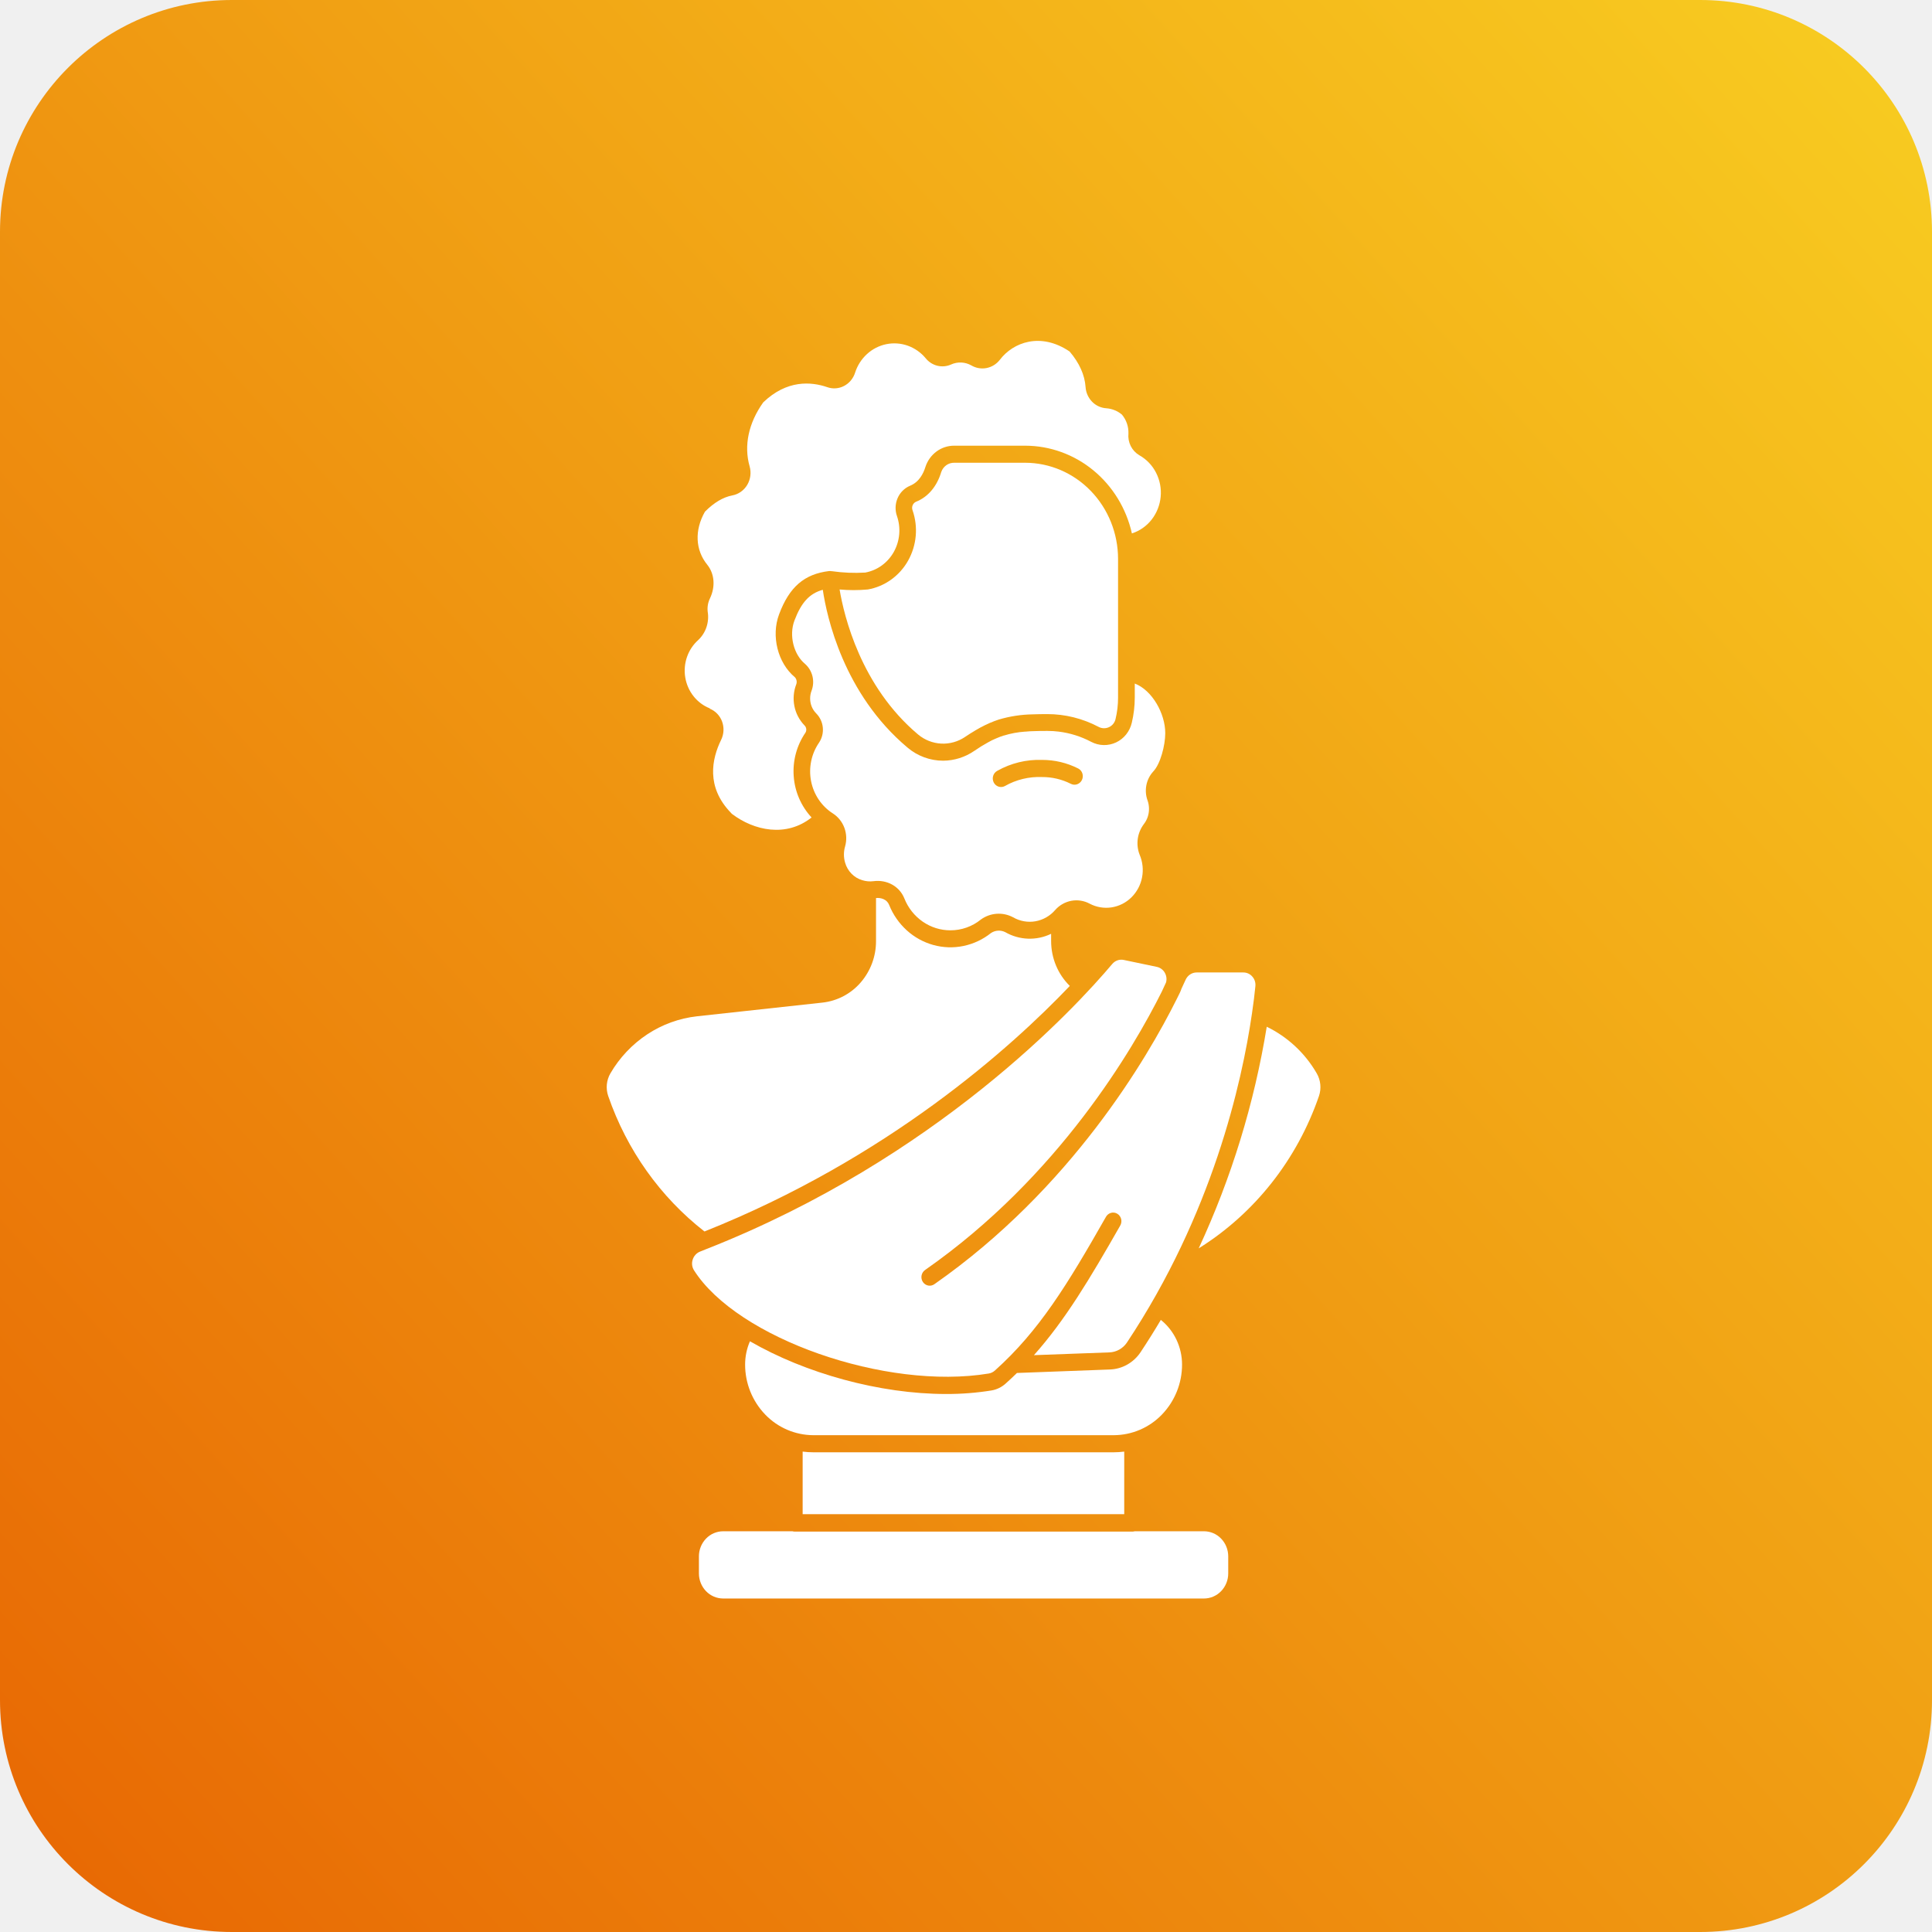
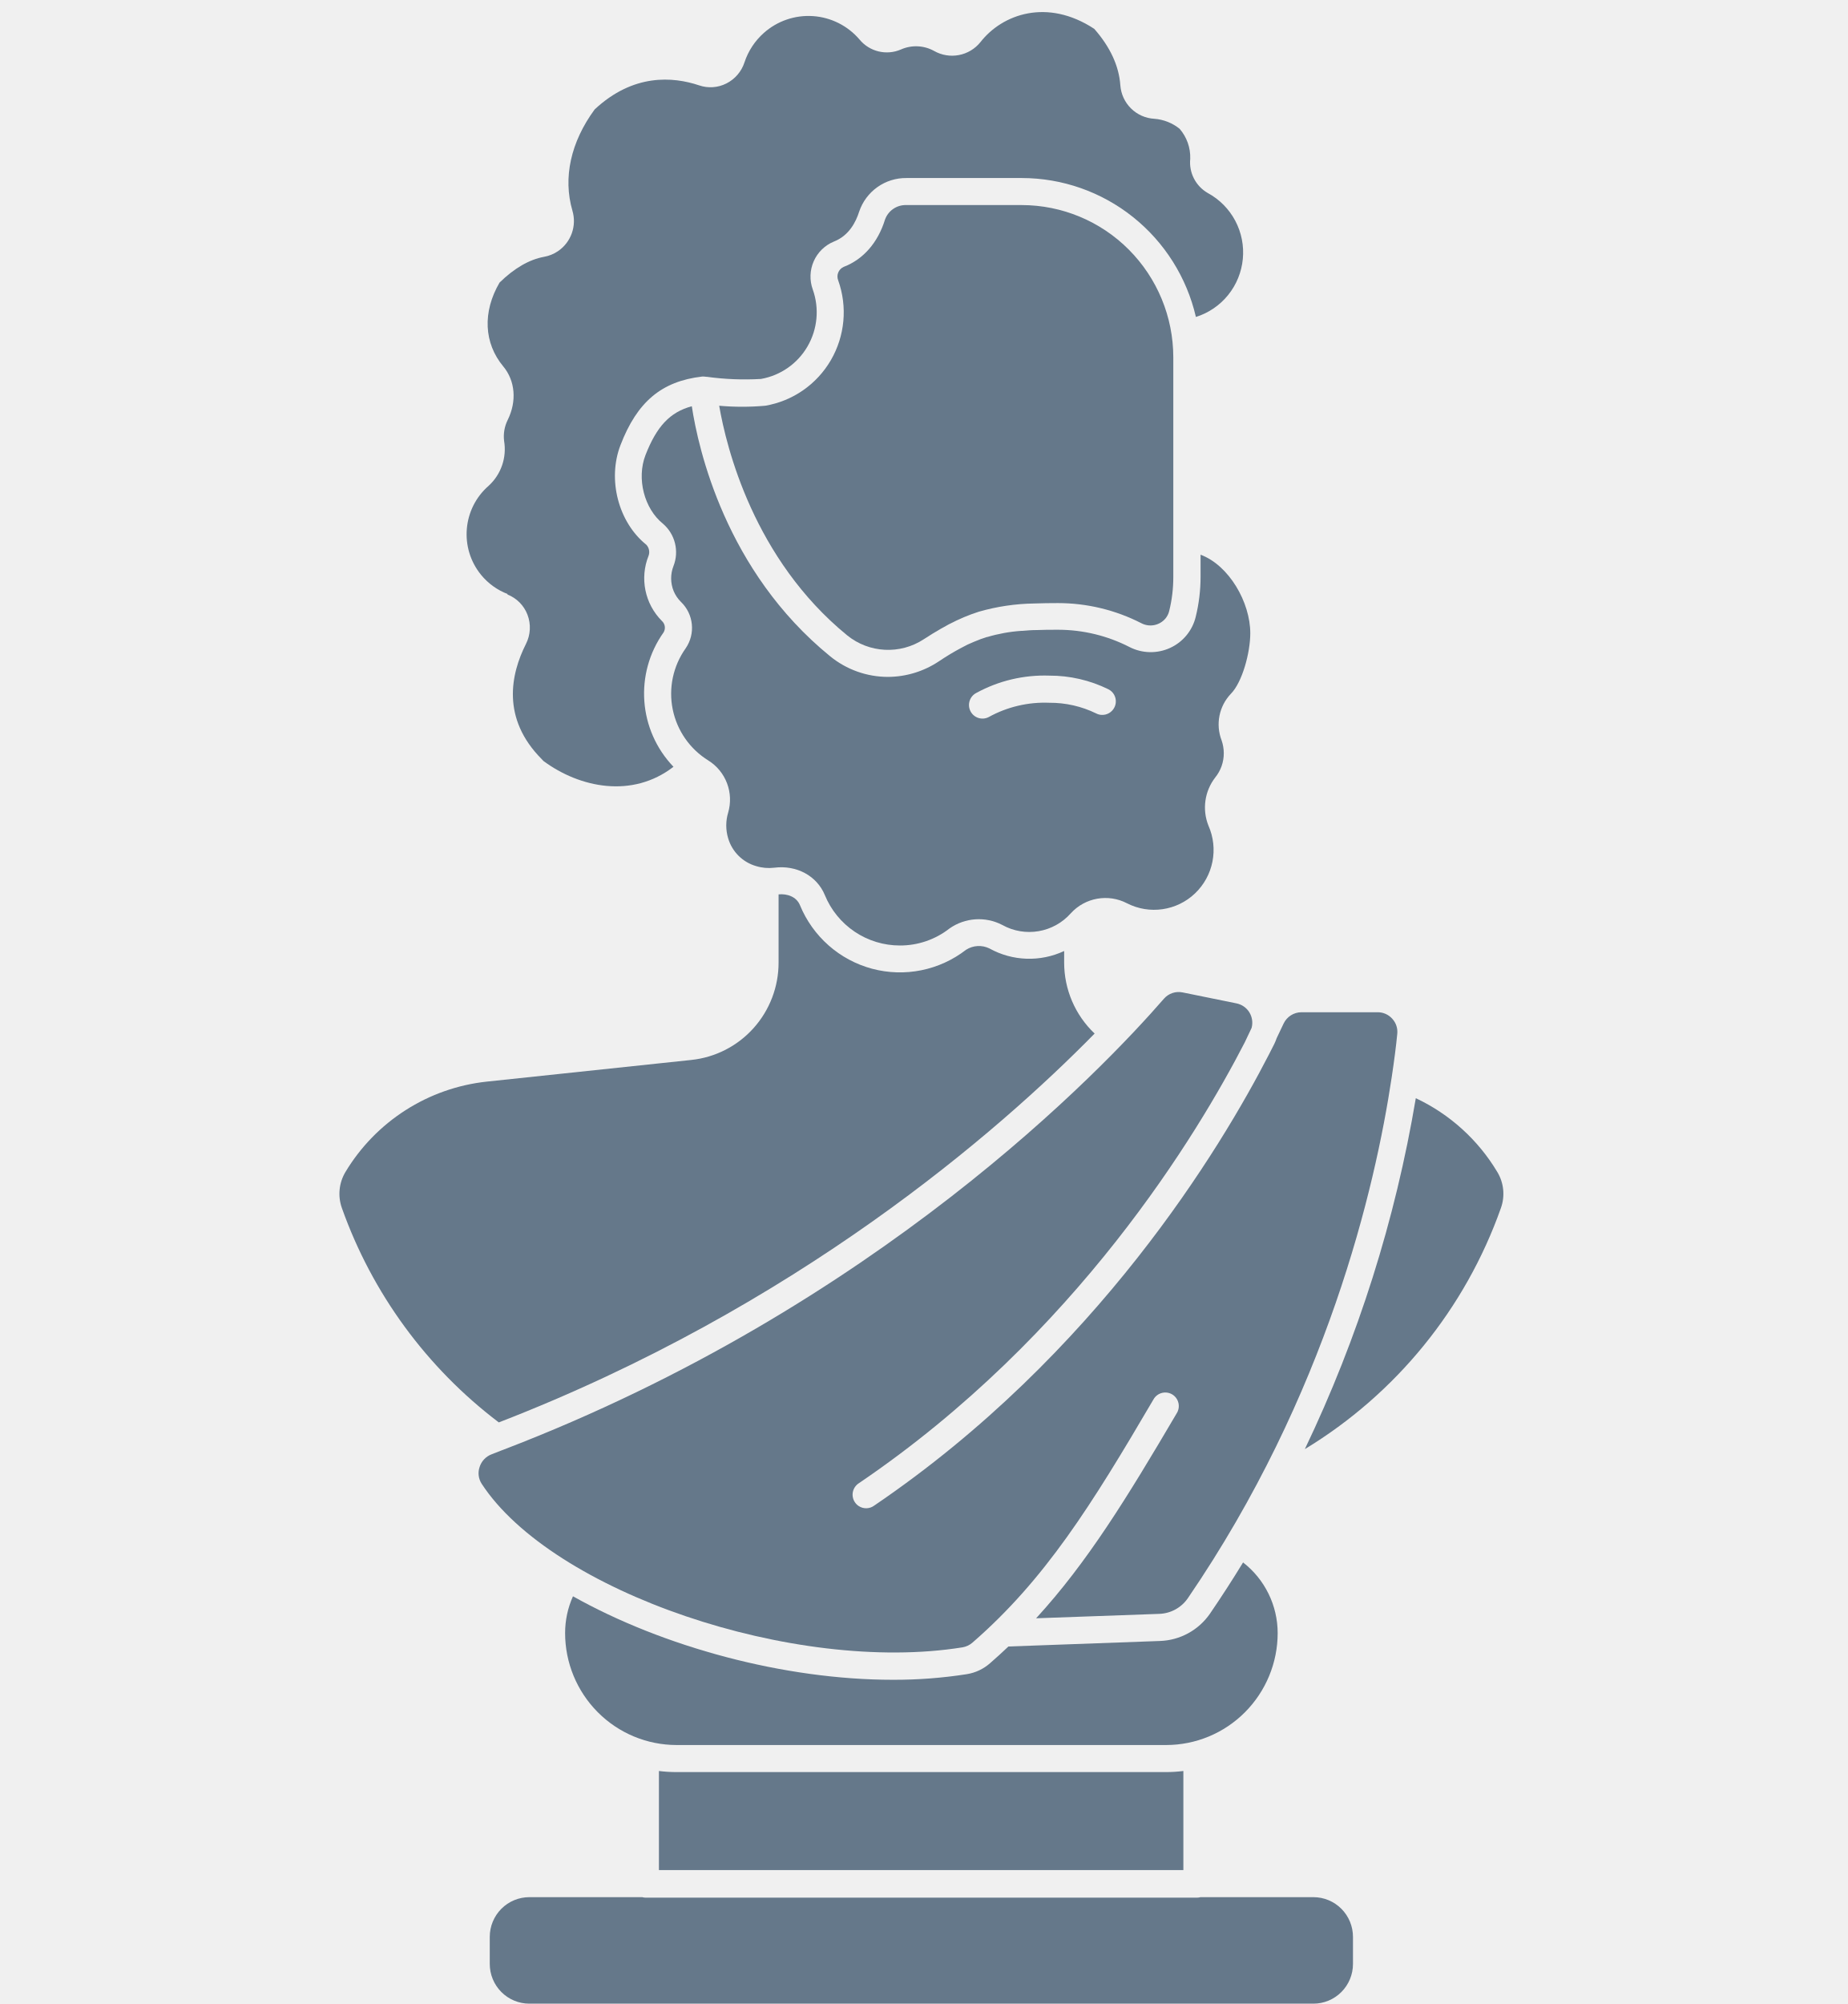
- <svg xmlns="http://www.w3.org/2000/svg" width="200" height="200" viewBox="0 0 200 200" fill="none">
-   <rect width="200" height="200" rx="24" fill="url(#r4o06xj0ka)" />
-   <g clip-path="url(#q02qm179rb)">
-     <g clip-path="url(#guj3smxcjc)" fill="#fff">
-       <path d="M102.361 142.185c.232-.04.45-.146.627-.306 4.602-4.118 7.535-8.946 11.478-15.872a.865.865 0 0 1 .525-.447.826.826 0 0 1 .675.088.856.856 0 0 1 .257.241.921.921 0 0 1 .145.326.928.928 0 0 1-.123.692c-3.151 5.518-5.676 9.746-8.913 13.379l7.813-.288c.357-.012.707-.11 1.021-.286a2.33 2.33 0 0 0 .79-.727c8.832-13.296 11.893-26.822 12.948-34.071.159-1.088.279-2.037.352-2.819.019-.18.002-.361-.052-.533a1.271 1.271 0 0 0-.261-.463 1.215 1.215 0 0 0-.935-.43h-4.836a1.226 1.226 0 0 0-.667.202c-.2.131-.36.317-.463.537l-.441.955a3.34 3.34 0 0 1-.15.378c-.106.217-.221.45-.341.69-3.025 6.06-10.925 19.609-25.05 29.485a.861.861 0 0 1-.313.153.824.824 0 0 1-.669-.116.87.87 0 0 1-.247-.25.907.907 0 0 1-.127-.69.899.899 0 0 1 .396-.569c13.788-9.636 21.509-22.871 24.475-28.804l.436-.946a1.322 1.322 0 0 0-.144-1.019 1.264 1.264 0 0 0-.35-.381 1.223 1.223 0 0 0-.469-.205l-3.418-.716a1.205 1.205 0 0 0-.647.041c-.208.073-.394.201-.539.372-3.859 4.577-18.205 20.123-41.944 29.488a.57.57 0 0 1-.098.037c-.209.084-.415.171-.625.251-.182.07-.347.183-.48.329a1.328 1.328 0 0 0-.293.514 1.302 1.302 0 0 0 .132 1.085c4.473 7.062 19.873 12.461 30.525 10.695zM124.634 158.516h-7.169a.74.74 0 0 1-.214.032H82.247a.746.746 0 0 1-.215-.032h-7.169a2.47 2.47 0 0 0-1.776.761 2.643 2.643 0 0 0-.735 1.836v1.767c0 .688.264 1.349.735 1.836a2.47 2.47 0 0 0 1.776.761h49.771c.666 0 1.305-.274 1.776-.761a2.643 2.643 0 0 0 .736-1.836v-1.767c0-.688-.265-1.349-.736-1.836a2.471 2.471 0 0 0-1.776-.761z" />
-       <path d="M110.746 102.063a6.398 6.398 0 0 1-1.43-2.115 6.587 6.587 0 0 1-.504-2.528v-.753a5.083 5.083 0 0 1-4.744-.168 1.471 1.471 0 0 0-1.481.087 6.77 6.77 0 0 1-2.844 1.34 6.648 6.648 0 0 1-3.123-.1 6.798 6.798 0 0 1-2.756-1.522 7.101 7.101 0 0 1-1.82-2.627c-.229-.577-.837-.765-1.359-.713v4.456a6.521 6.521 0 0 1-1.588 4.287 6.116 6.116 0 0 1-3.956 2.082l-12.987 1.417a11.709 11.709 0 0 0-5.148 1.866 12.201 12.201 0 0 0-3.813 4.035 2.836 2.836 0 0 0-.228 2.361c1.925 5.578 5.388 10.45 9.962 14.014 18.922-7.541 31.711-19.009 37.819-25.419zM122.365 141.253a6.015 6.015 0 0 0-.58-2.572c-.381-.8-.933-1.5-1.616-2.046a78.089 78.089 0 0 1-2.104 3.354 4.066 4.066 0 0 1-1.378 1.277 3.925 3.925 0 0 1-1.786.503l-9.627.361c-.377.367-.762.733-1.164 1.091a2.9 2.9 0 0 1-1.476.719c-1.553.25-3.122.372-4.694.366-6.9 0-14.583-2.147-20.306-5.457-.33.756-.5 1.577-.5 2.407a7.451 7.451 0 0 0 2.073 5.17 6.96 6.96 0 0 0 4.999 2.145h31.086a6.965 6.965 0 0 0 5-2.146 7.45 7.45 0 0 0 2.073-5.172zM73.47 73.36c.29.117.554.294.773.522.22.228.391.5.503.8a2.423 2.423 0 0 1-.095 1.908c-.965 1.965-1.577 4.871.999 7.535.028.028.059.06.087.095l.022.026c2.31 1.757 5.642 2.459 8.254.378a7.002 7.002 0 0 1-1.849-4.278 7.065 7.065 0 0 1 1.224-4.513.615.615 0 0 0-.117-.75 3.975 3.975 0 0 1-1.038-1.998 4.058 4.058 0 0 1 .2-2.258.724.724 0 0 0-.142-.716c-1.777-1.469-2.483-4.271-1.64-6.516 1.057-2.831 2.606-4.17 5.176-4.48a.347.347 0 0 1 .056 0h.072l.129.015h.039c1.14.163 2.294.21 3.443.142a4.2 4.2 0 0 0 1.707-.728 4.37 4.37 0 0 0 1.25-1.404 4.565 4.565 0 0 0 .332-3.712 2.552 2.552 0 0 1 .06-1.848 2.43 2.43 0 0 1 1.28-1.29c.958-.383 1.396-1.275 1.605-1.956a3.226 3.226 0 0 1 1.155-1.602 3.054 3.054 0 0 1 1.845-.594h7.333c2.562.004 5.046.903 7.051 2.552 2.005 1.648 3.411 3.95 3.991 6.53a4.268 4.268 0 0 0 2.042-1.43 4.543 4.543 0 0 0 .454-4.862 4.34 4.34 0 0 0-1.74-1.809 2.28 2.28 0 0 1-.879-.948 2.375 2.375 0 0 1-.237-1.291 2.905 2.905 0 0 0-.672-1.96 2.851 2.851 0 0 0-1.605-.655 2.256 2.256 0 0 1-1.481-.674 2.406 2.406 0 0 1-.679-1.519c-.086-1.258-.641-2.5-1.654-3.685-2.986-2.02-5.835-.967-7.225.865-.345.441-.831.741-1.37.847a2.252 2.252 0 0 1-1.574-.27 2.313 2.313 0 0 0-2.098-.097c-.448.2-.947.246-1.422.129-.475-.117-.9-.39-1.213-.779a4.275 4.275 0 0 0-1.846-1.295 4.143 4.143 0 0 0-2.226-.158 4.223 4.223 0 0 0-2 1.023 4.439 4.439 0 0 0-1.23 1.925 2.378 2.378 0 0 1-.441.81c-.197.236-.438.43-.709.57a2.175 2.175 0 0 1-1.727.124c-1.675-.578-4.186-.78-6.633 1.572-1.524 2.136-2.018 4.476-1.412 6.615a2.455 2.455 0 0 1-.246 1.93 2.34 2.34 0 0 1-.667.718 2.253 2.253 0 0 1-.893.373c-.94.18-1.889.745-2.818 1.683-1.091 1.919-.996 3.962.237 5.483.76.94.865 2.28.28 3.498a2.483 2.483 0 0 0-.23 1.37 3.332 3.332 0 0 1-.125 1.59c-.17.51-.46.97-.846 1.334a4.192 4.192 0 0 0-1.173 1.762 4.32 4.32 0 0 0-.177 2.131 4.25 4.25 0 0 0 .864 1.944c.447.56 1.025.99 1.68 1.248l-.013.028zM84.206 150.341c-.373 0-.746-.024-1.116-.072v6.475h33.29v-6.475a8.84 8.84 0 0 1-1.102.072H84.206zM136.304 111.107a12.078 12.078 0 0 0-5.171-4.819 88.016 88.016 0 0 1-7.043 22.94c5.784-3.609 10.181-9.178 12.446-15.76a2.856 2.856 0 0 0-.232-2.361z" />
-       <path d="M89.831 61.023c-.97.089-1.946.089-2.916 0 .458 2.733 2.19 10.014 8.12 15.007a4.06 4.06 0 0 0 2.395.947 4.037 4.037 0 0 0 2.475-.693c.377-.254.734-.48 1.077-.681l.209-.119.296-.17.257-.13.234-.121.226-.104c.084-.04.171-.084.257-.118.313-.135.625-.253.938-.355a13.05 13.05 0 0 1 3.521-.537c.466-.017.957-.026 1.496-.026 1.843 0 3.66.452 5.302 1.319a1.216 1.216 0 0 0 1.763-.808c.173-.72.26-1.46.26-2.202v-14.38c-.003-2.638-1.018-5.167-2.822-7.032-1.803-1.865-4.249-2.913-6.8-2.916h-7.32a1.362 1.362 0 0 0-.83.248c-.245.172-.431.42-.53.707-.447 1.492-1.376 2.598-2.621 3.085a.68.68 0 0 0-.346.37.711.711 0 0 0-.003.514 6.386 6.386 0 0 1-.467 5.218 6.115 6.115 0 0 1-1.766 1.968c-.72.514-1.541.859-2.405 1.01z" />
-       <path d="M120.627 75.894c0-2.02-1.348-4.441-3.156-5.134v1.443c0 .885-.104 1.767-.31 2.626a3.052 3.052 0 0 1-.583 1.202c-.28.35-.633.63-1.032.819a2.885 2.885 0 0 1-2.587-.055 9.74 9.74 0 0 0-3.349-1.057 9.333 9.333 0 0 0-1.172-.072c-.494 0-.94 0-1.359.02-.321 0-.628.026-.918.052h-.061a9.661 9.661 0 0 0-2.171.404h-.023c-.131.044-.262.087-.393.136l-.112.046c-.1.04-.2.078-.301.124-.1.047-.179.081-.279.124l-.151.07-.279.15-.139.075c-.438.24-.899.522-1.395.865a5.75 5.75 0 0 1-3.224 1.016 5.703 5.703 0 0 1-3.677-1.35c-6.647-5.576-8.372-13.581-8.78-16.343-1.394.387-2.232 1.325-2.94 3.195-.572 1.53-.084 3.5 1.116 4.49.373.333.638.777.756 1.272a2.538 2.538 0 0 1-.095 1.49 2.258 2.258 0 0 0 .011 1.636c.106.263.262.501.458.701a2.414 2.414 0 0 1 .304 3.042 5.203 5.203 0 0 0-.812 1.907 5.287 5.287 0 0 0-.01 2.084c.136.688.407 1.34.797 1.915.39.575.889 1.06 1.468 1.427.54.348.955.87 1.182 1.484a3.11 3.11 0 0 1 .073 1.922 2.98 2.98 0 0 0 0 1.679c.124.434.352.828.663 1.146.31.318.694.55 1.115.672.371.117.762.152 1.147.104 1.417-.188 2.71.534 3.212 1.79a5.29 5.29 0 0 0 1.898 2.397c.849.587 1.847.9 2.868.898a4.982 4.982 0 0 0 3.145-1.111 3.146 3.146 0 0 1 3.348-.234 3.437 3.437 0 0 0 2.308.41 3.505 3.505 0 0 0 2.048-1.172 2.955 2.955 0 0 1 1.675-.95 2.893 2.893 0 0 1 1.889.298 3.671 3.671 0 0 0 2.26.386 3.732 3.732 0 0 0 2.06-1.034 3.949 3.949 0 0 0 1.106-2.074 4.038 4.038 0 0 0-.255-2.354 3.287 3.287 0 0 1 .429-3.146c.355-.449.547-1.01.544-1.59 0-.284-.046-.566-.136-.834a2.97 2.97 0 0 1-.137-1.614 2.92 2.92 0 0 1 .725-1.436c.723-.756 1.231-2.69 1.231-3.957zm-8.628 4.854a.877.877 0 0 1-.498.442.829.829 0 0 1-.655-.052 6.513 6.513 0 0 0-2.977-.699 7.177 7.177 0 0 0-3.854.938.832.832 0 0 1-.655.051.865.865 0 0 1-.497-.443.913.913 0 0 1-.049-.677.879.879 0 0 1 .428-.515 8.81 8.81 0 0 1 4.627-1.128c1.3-.005 2.583.3 3.75.891a.862.862 0 0 1 .43.514.911.911 0 0 1-.05.678z" />
-     </g>
+ <svg xmlns="http://www.w3.org/2000/svg" width="154" height="167" viewBox="0 0 154 167" fill="none">
+   <g clip-path="url(#ggh0u2t2pa)" fill="#65788A">
+     <path d="M80.231 137.278a1.67 1.67 0 0 0 .825-.39c6.042-5.25 9.894-11.405 15.071-20.234a1.133 1.133 0 0 1 1.145-.605 1.124 1.124 0 0 1 .959.871 1.14 1.14 0 0 1-.162.882c-4.137 7.034-7.453 12.424-11.704 17.055l10.26-.368a3.013 3.013 0 0 0 2.379-1.291c11.598-16.949 15.617-34.192 17.003-43.433.208-1.387.366-2.597.461-3.594a1.612 1.612 0 0 0-.41-1.27 1.626 1.626 0 0 0-1.228-.548h-6.35a1.655 1.655 0 0 0-1.484.942l-.579 1.218a4.184 4.184 0 0 1-.198.482c-.139.276-.289.574-.447.879-3.972 7.726-14.346 24.998-32.895 37.587a1.128 1.128 0 0 1-1.29.048 1.133 1.133 0 0 1-.305-1.615c.09-.124.203-.23.334-.309 18.106-12.284 28.245-29.155 32.141-36.72l.571-1.206a1.66 1.66 0 0 0-.188-1.299 1.649 1.649 0 0 0-1.076-.746l-4.489-.913a1.628 1.628 0 0 0-1.557.527c-5.068 5.834-23.907 25.653-55.08 37.591a.822.822 0 0 1-.128.047c-.275.107-.546.217-.82.321a1.67 1.67 0 0 0-1.016 1.074 1.614 1.614 0 0 0 .173 1.383c5.873 9.002 26.097 15.886 40.084 13.634zM109.48 158.097h-9.413c-.092.027-.187.04-.283.041H53.818a1.036 1.036 0 0 1-.282-.041h-9.414c-.874 0-1.713.349-2.332.97a3.318 3.318 0 0 0-.966 2.341v2.252c0 .878.348 1.72.966 2.341.619.621 1.458.97 2.332.97h65.358a3.29 3.29 0 0 0 2.332-.97 3.315 3.315 0 0 0 .966-2.341v-2.252c0-.878-.347-1.72-.966-2.341a3.29 3.29 0 0 0-2.332-.97z" />
+     <path d="M91.243 86.13a8.15 8.15 0 0 1-2.54-5.92v-.96a6.847 6.847 0 0 1-6.23-.213 1.987 1.987 0 0 0-1.945.11 9 9 0 0 1-7.835 1.581 9.007 9.007 0 0 1-3.62-1.94 9.054 9.054 0 0 1-2.389-3.349c-.3-.735-1.1-.975-1.785-.908v5.68a8.17 8.17 0 0 1-2.085 5.465 8.109 8.109 0 0 1-5.196 2.654l-17.054 1.806a15.673 15.673 0 0 0-6.76 2.38 15.747 15.747 0 0 0-5.006 5.144 3.535 3.535 0 0 0-.3 3.009 38.614 38.614 0 0 0 13.081 17.865c24.848-9.613 41.642-24.233 49.664-32.404zM106.501 136.089a7.46 7.46 0 0 0-2.884-5.886 99.849 99.849 0 0 1-2.763 4.275 5.282 5.282 0 0 1-4.155 2.27l-12.642.46c-.495.467-1 .934-1.528 1.39a3.848 3.848 0 0 1-1.939.916c-2.039.319-4.1.475-6.163.468-9.062 0-19.15-2.737-26.666-6.957a7.441 7.441 0 0 0-.656 3.068 9.352 9.352 0 0 0 2.722 6.591 9.276 9.276 0 0 0 6.564 2.735h40.82a9.28 9.28 0 0 0 6.567-2.736 9.354 9.354 0 0 0 2.723-6.594zM42.294 49.54a2.932 2.932 0 0 1 1.674 1.685 3.009 3.009 0 0 1-.124 2.431c-1.268 2.506-2.07 6.21 1.312 9.606.036.037.077.077.113.121l.03.033c3.034 2.241 7.409 3.135 10.839.483a8.811 8.811 0 0 1-.82-11.206.764.764 0 0 0-.155-.957 5.033 5.033 0 0 1-1.1-5.426.897.897 0 0 0-.186-.913c-2.334-1.872-3.261-5.445-2.155-8.307 1.39-3.609 3.423-5.316 6.798-5.71a.472.472 0 0 1 .073 0h.095l.169.019h.051c1.498.207 3.012.267 4.522.18a5.605 5.605 0 0 0 3.884-2.717 5.654 5.654 0 0 0 .436-4.733 3.164 3.164 0 0 1 .077-2.355 3.146 3.146 0 0 1 1.682-1.644c1.257-.489 1.832-1.626 2.107-2.494a4.12 4.12 0 0 1 1.517-2.042 4.093 4.093 0 0 1 2.422-.758h9.63a14.87 14.87 0 0 1 9.26 3.253 14.973 14.973 0 0 1 5.24 8.325 5.605 5.605 0 0 0 2.682-1.824 5.648 5.648 0 0 0 .596-6.198 5.618 5.618 0 0 0-2.285-2.305 2.94 2.94 0 0 1-1.465-2.854 3.633 3.633 0 0 0-.883-2.498 3.802 3.802 0 0 0-2.107-.836 3 3 0 0 1-1.945-.86 3.022 3.022 0 0 1-.892-1.936c-.113-1.604-.843-3.186-2.173-4.698-3.92-2.575-7.662-1.232-9.487 1.104a3.035 3.035 0 0 1-3.866.736 3.105 3.105 0 0 0-2.755-.125 2.953 2.953 0 0 1-3.46-.828 5.596 5.596 0 0 0-7.974-.549 5.642 5.642 0 0 0-1.615 2.455 3.004 3.004 0 0 1-1.51 1.758 2.922 2.922 0 0 1-2.268.158c-2.199-.735-5.497-.993-8.71 2.005-2.001 2.723-2.65 5.706-1.855 8.433a3.037 3.037 0 0 1-1.198 3.376c-.353.24-.753.402-1.172.475-1.235.228-2.481.95-3.702 2.145-1.432 2.447-1.308 5.051.312 6.99.997 1.2 1.136 2.906.366 4.459a3.089 3.089 0 0 0-.3 1.747 4.129 4.129 0 0 1-1.275 3.727 5.355 5.355 0 0 0-.638 7.441 5.315 5.315 0 0 0 2.206 1.59l-.018.038zM56.39 147.674c-.49 0-.979-.03-1.465-.091v8.255H98.64v-8.255c-.48.06-.964.091-1.447.091H56.39zM124.805 97.66a15.691 15.691 0 0 0-6.79-6.144 109.814 109.814 0 0 1-9.249 29.244 38.527 38.527 0 0 0 16.343-20.091 3.515 3.515 0 0 0-.304-3.01z" />
+     <path d="M63.778 33.812a21.69 21.69 0 0 1-3.83 0c.602 3.484 2.877 12.766 10.664 19.13a5.422 5.422 0 0 0 6.395.325c.494-.324.963-.611 1.414-.869l.275-.15.388-.218.337-.165.308-.155.297-.132c.11-.052.224-.107.337-.151.41-.172.82-.322 1.231-.453a17.623 17.623 0 0 1 4.625-.684 54.2 54.2 0 0 1 1.964-.033c2.42 0 4.806.576 6.962 1.681a1.637 1.637 0 0 0 2.002-.395c.152-.184.26-.402.314-.635.227-.918.341-1.86.34-2.807V29.77a12.721 12.721 0 0 0-3.704-8.964 12.62 12.62 0 0 0-8.93-3.717h-9.612a1.827 1.827 0 0 0-1.788 1.218c-.586 1.902-1.806 3.31-3.44 3.932a.878.878 0 0 0-.459 1.126 7.92 7.92 0 0 1-.614 6.653 7.88 7.88 0 0 1-2.318 2.508 7.844 7.844 0 0 1-3.158 1.287z" />
+     <path d="M104.218 52.77c0-2.575-1.77-5.662-4.144-6.545v1.84c0 1.128-.136 2.252-.407 3.348a3.838 3.838 0 0 1-2.122 2.575 3.878 3.878 0 0 1-3.397-.07 13.068 13.068 0 0 0-5.936-1.439c-.648 0-1.235 0-1.784.026-.422 0-.825.033-1.206.066h-.08c-.967.065-1.923.238-2.851.515h-.03c-.172.056-.344.11-.516.173l-.147.06c-.132.05-.264.098-.396.157-.132.06-.234.103-.366.159l-.198.088-.367.191-.183.096c-.575.305-1.18.666-1.832 1.104a7.708 7.708 0 0 1-4.232 1.294 7.626 7.626 0 0 1-4.83-1.721c-8.729-7.108-10.993-17.313-11.528-20.834-1.832.493-2.932 1.689-3.862 4.073-.752 1.95-.11 4.462 1.465 5.724a3.137 3.137 0 0 1 .869 3.52 2.808 2.808 0 0 0 .014 2.086c.14.335.344.64.602.895a3.003 3.003 0 0 1 .399 3.877 6.532 6.532 0 0 0-1.078 5.088 6.532 6.532 0 0 0 2.972 4.26 3.838 3.838 0 0 1 1.553 1.892c.298.784.331 1.644.096 2.45a3.694 3.694 0 0 0 0 2.14 3.409 3.409 0 0 0 2.335 2.318c.487.15 1 .194 1.506.133 1.861-.24 3.558.68 4.217 2.28a6.782 6.782 0 0 0 2.493 3.057 6.742 6.742 0 0 0 3.766 1.145 6.664 6.664 0 0 0 4.13-1.416 4.244 4.244 0 0 1 4.397-.298 4.627 4.627 0 0 0 5.72-.972 3.897 3.897 0 0 1 4.68-.832 4.948 4.948 0 0 0 5.673-.825 5.004 5.004 0 0 0 1.117-5.646 4.082 4.082 0 0 1 .564-4.01 3.194 3.194 0 0 0 .715-2.026 3.288 3.288 0 0 0-.18-1.064 3.697 3.697 0 0 1 .773-3.888c.949-.964 1.616-3.429 1.616-5.044zm-11.33 6.188a1.13 1.13 0 0 1-1.09.616 1.12 1.12 0 0 1-.423-.12 8.766 8.766 0 0 0-3.91-.89 9.65 9.65 0 0 0-5.06 1.196 1.123 1.123 0 0 1-1.514-.5 1.135 1.135 0 0 1 .498-1.52 11.846 11.846 0 0 1 6.076-1.438 11.068 11.068 0 0 1 4.925 1.137 1.12 1.12 0 0 1 .617 1.094 1.128 1.128 0 0 1-.119.425z" />
  </g>
  <defs>
-     <clipPath id="q02qm179rb">
-       <path fill="#fff" transform="translate(42 34.5)" d="M0 0h116v131H0z" />
+     <clipPath id="ggh0u2t2pa">
+       <path fill="#fff" transform="translate(28.303 1)" d="M0 0h97v166H0z" />
    </clipPath>
-     <clipPath id="guj3smxcjc">
-       <path fill="#fff" transform="translate(62.817 35.284)" d="M0 0h73.867v130.216H0z" />
-     </clipPath>
-     <linearGradient id="r4o06xj0ka" x1="-20" y1="220" x2="223" y2="0" gradientUnits="userSpaceOnUse">
-       <stop stop-color="#E65C00" />
-       <stop offset="1" stop-color="#F9D423" />
-     </linearGradient>
  </defs>
</svg>
